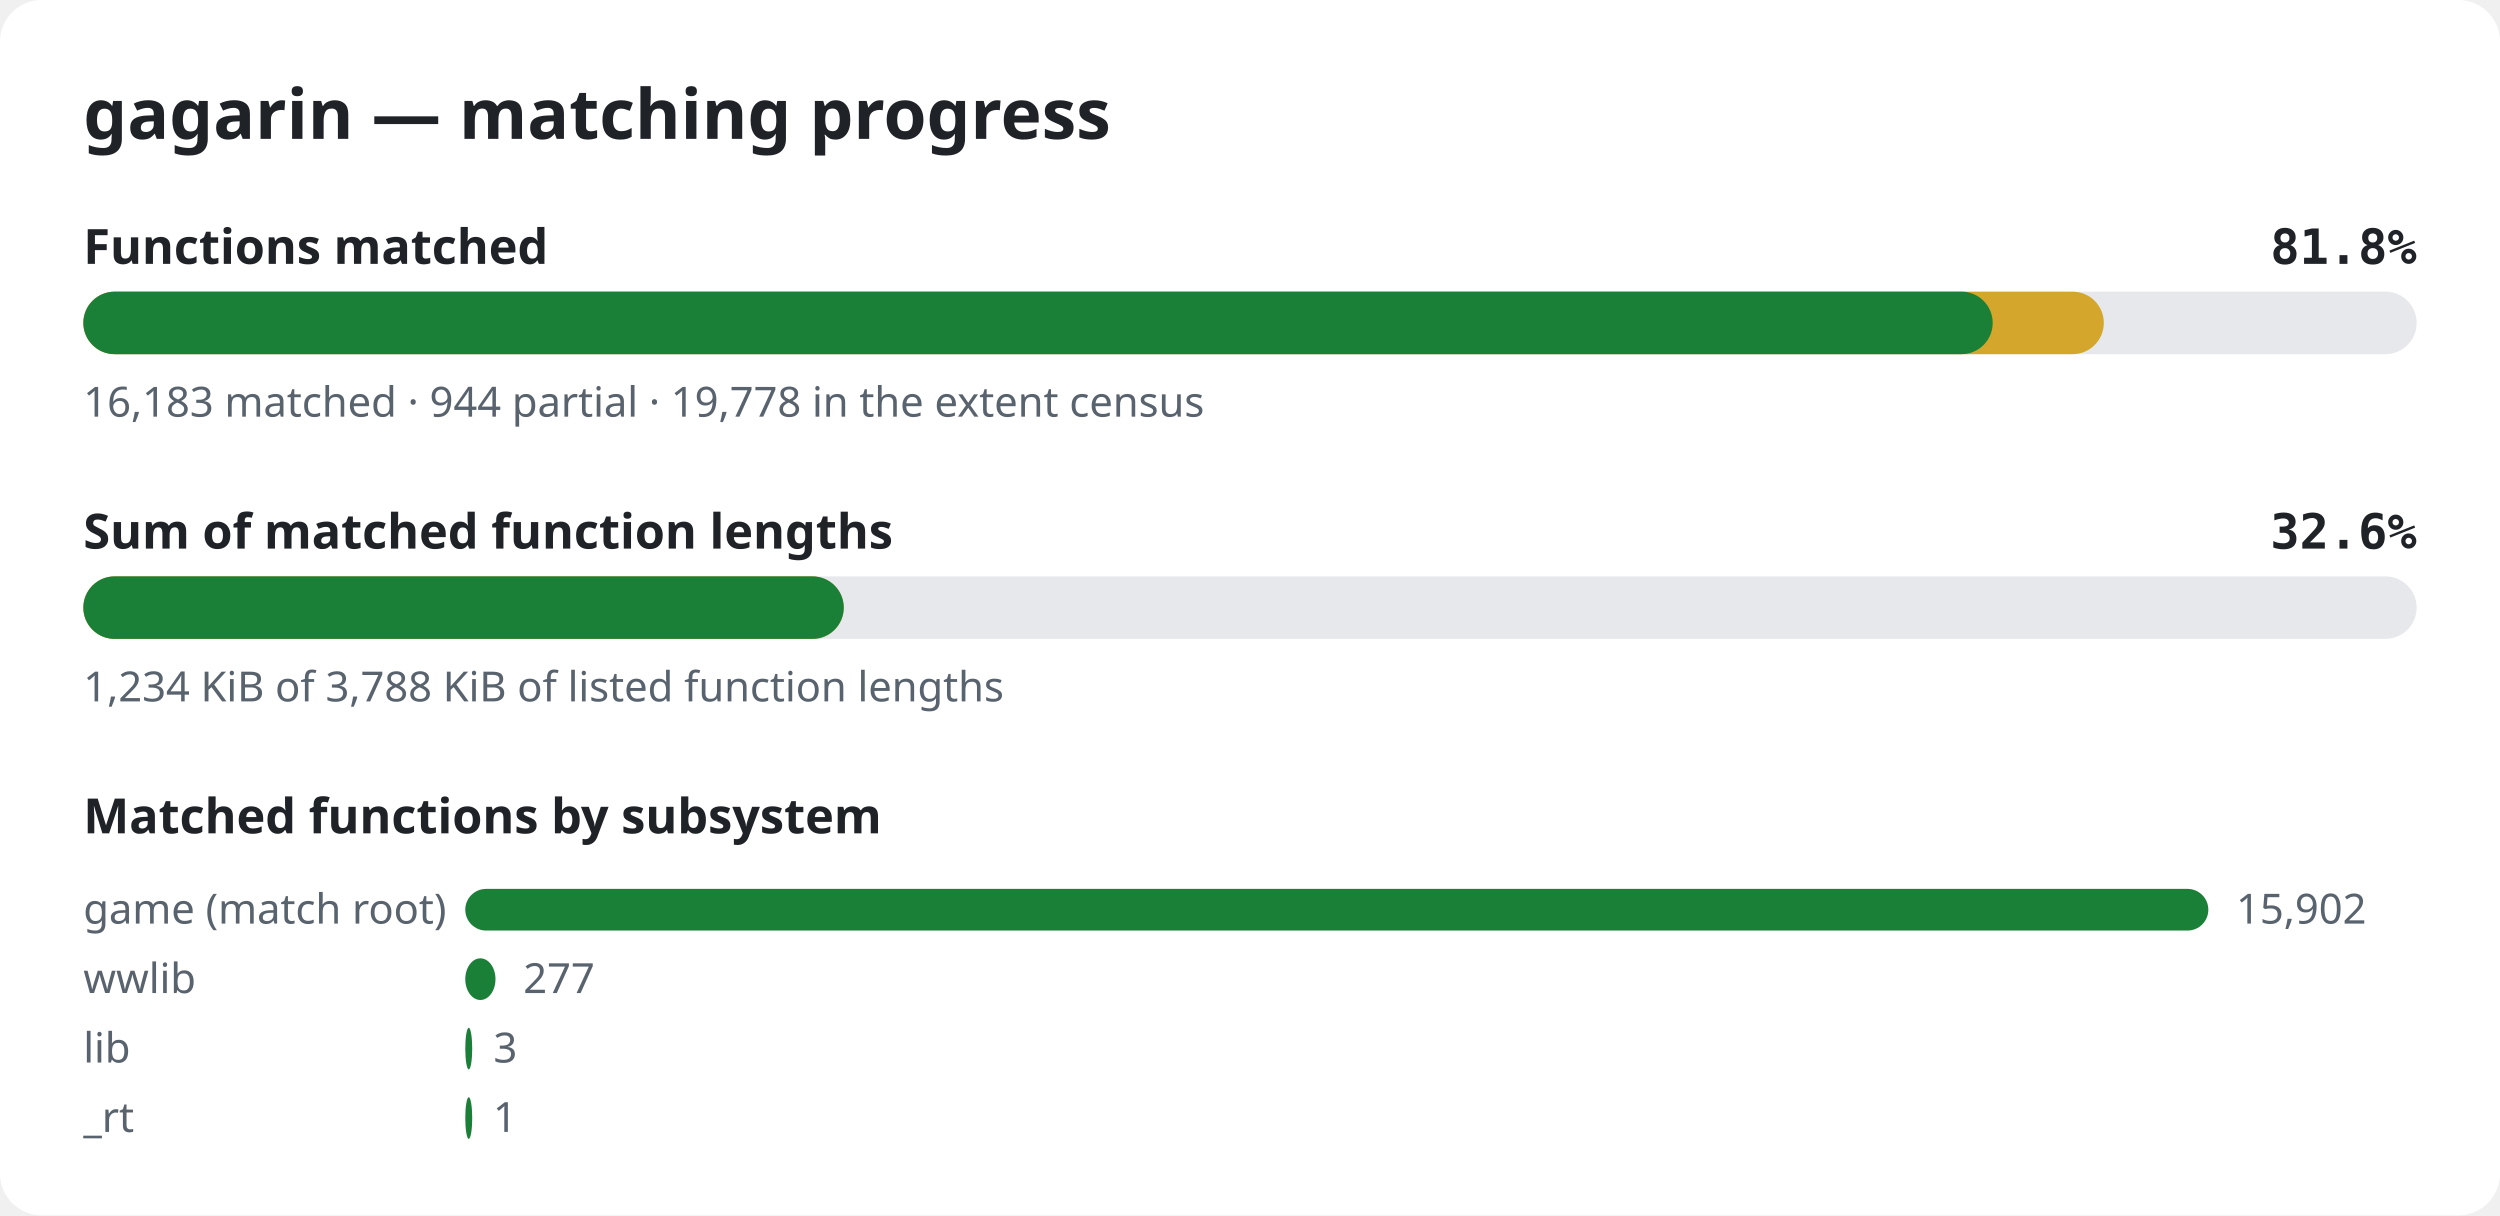
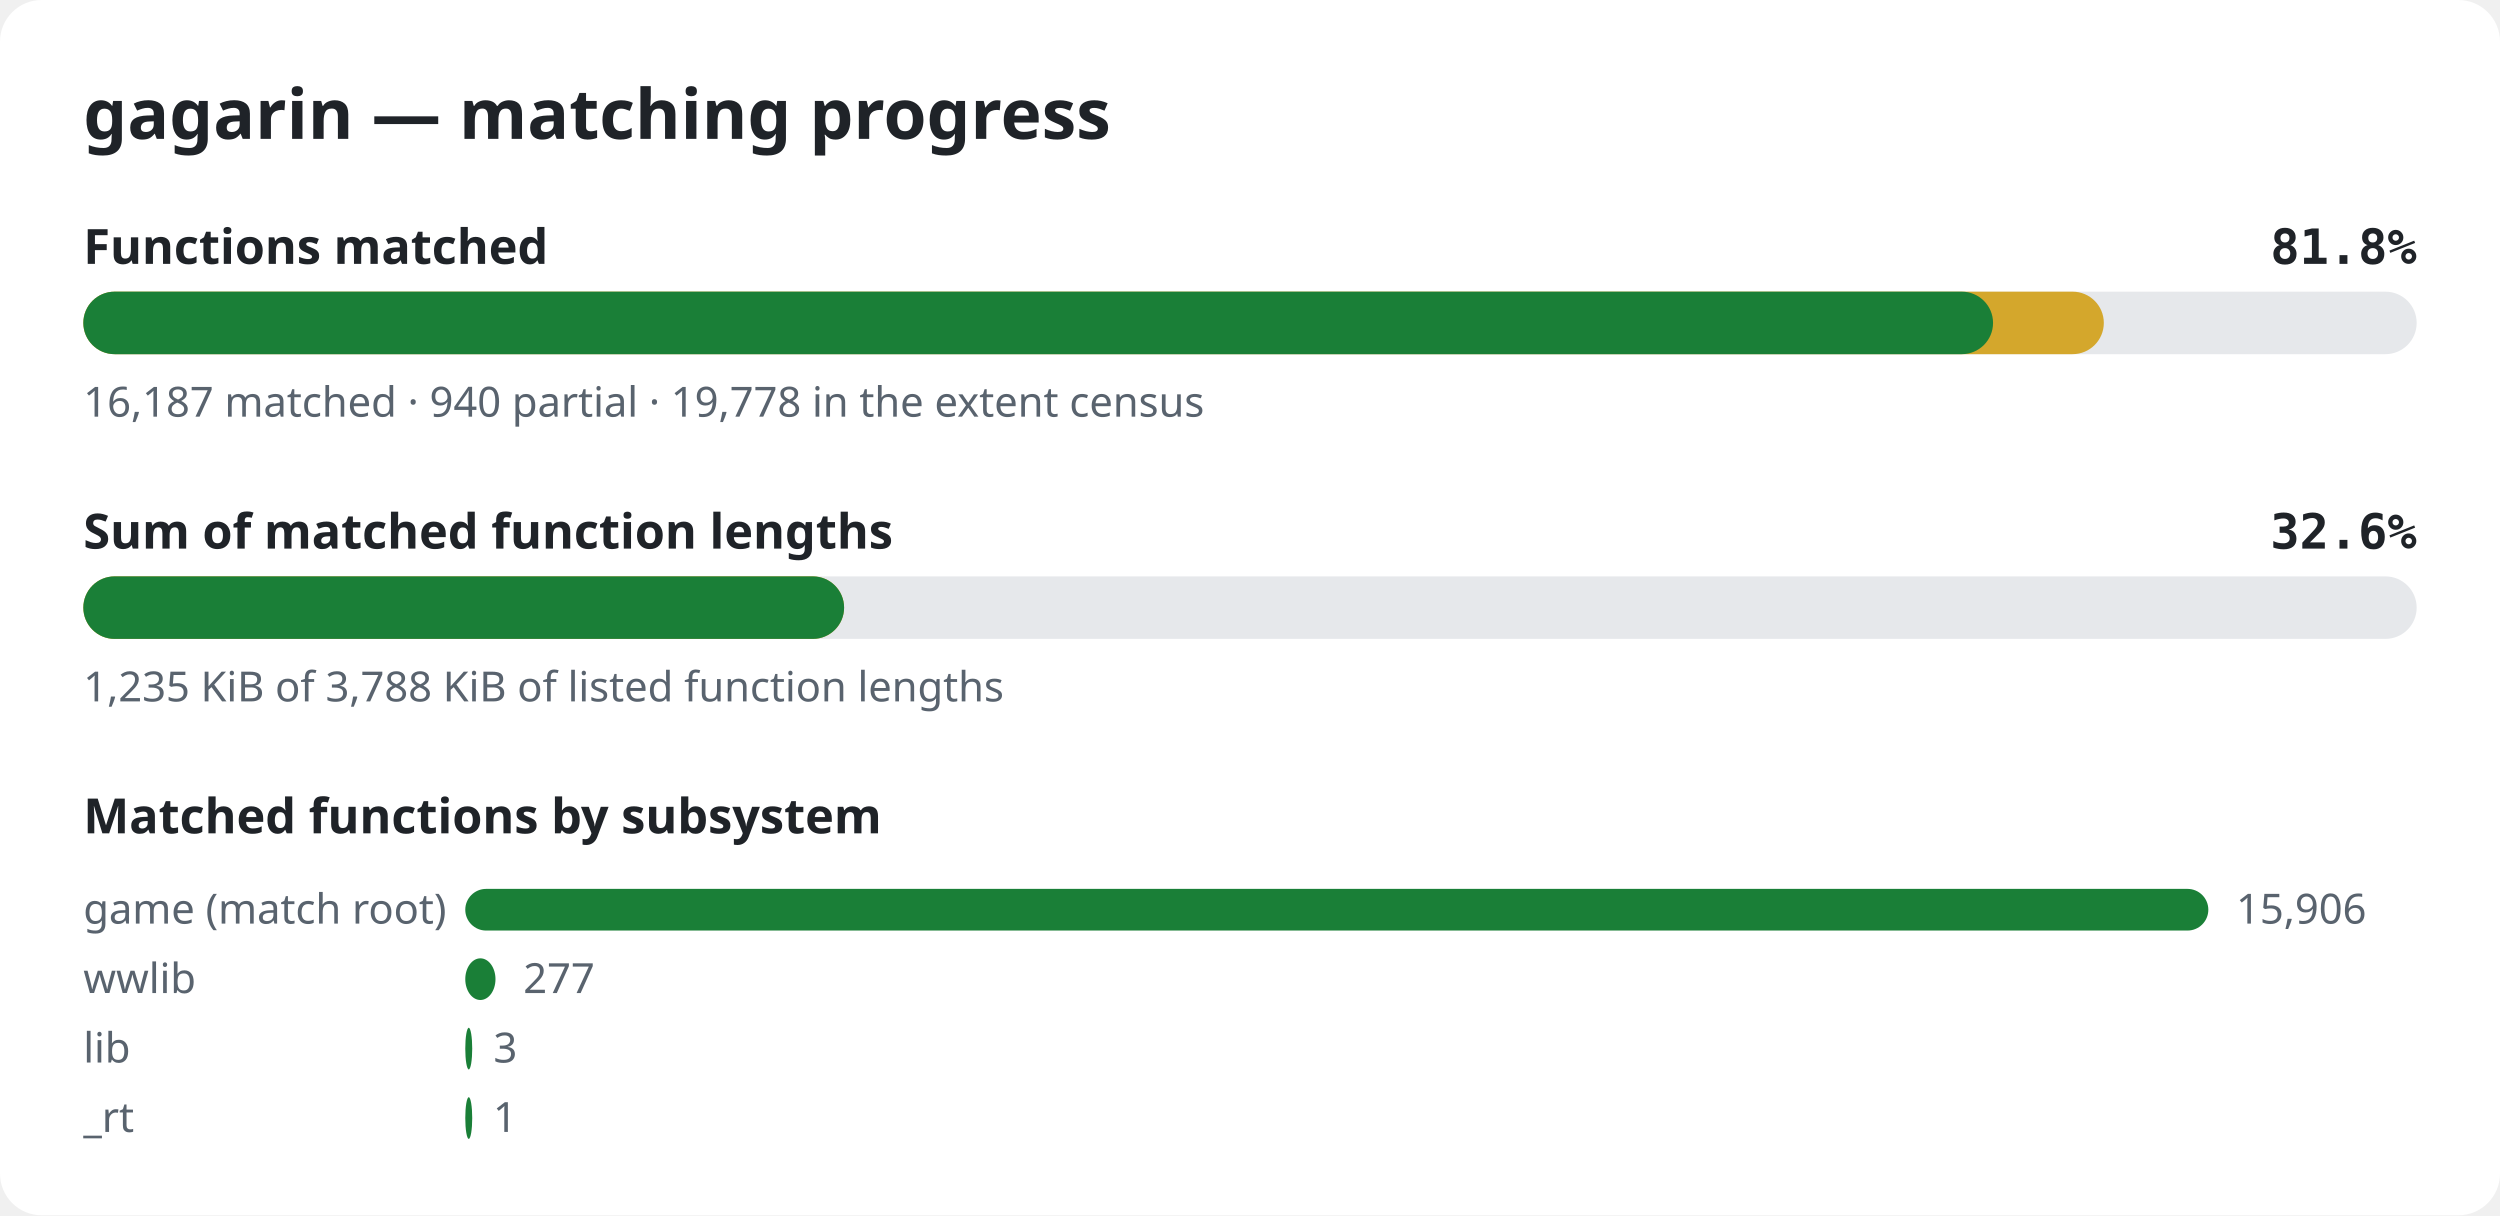
<svg xmlns="http://www.w3.org/2000/svg" width="720" height="350" viewBox="0 0 720 350" role="img" aria-label="gagarin matching progress">
  <style>.bg{fill:#ffffff}.title{font:600 20px sans-serif;fill:#1f2328}.label{font:600 14px sans-serif;fill:#1f2328}.pct{font:600 14px monospace;fill:#1f2328}.note{font:12px sans-serif;fill:#59636e}.track{fill:#e6e8eb}.done{fill:#1a7f37}.partial{fill:#d4a72c}@media (prefers-color-scheme: dark){.bg{fill:#0d1117}.title,.label,.pct{fill:#e6edf3}.note{fill:#9198a1}.track{fill:#262c36}.done{fill:#3fb950}.partial{fill:#d29922}}</style>
  <rect width="720" height="350" rx="12" class="bg" />
  <text x="24" y="40" class="title">gagarin — matching progress</text>
  <text x="24" y="76" class="label">Functions matched</text>
  <text x="696" y="76" class="pct" text-anchor="end">81.8%</text>
  <rect x="24" y="84" width="672" height="18" rx="9" class="track" />
  <rect x="24" y="84" width="581.9" height="18" rx="9" class="partial" />
-   <rect x="24" y="84" width="549.9" height="18" rx="9" class="done" />
-   <text x="24" y="120" class="note">16,183 matched · 944 partial · 19,778 in the extent census</text>
+   <rect x="24" y="84" width="550.0" height="18" rx="9" class="done" />
+   <text x="24" y="120" class="note">16,187 matched · 940 partial · 19,778 in the extent census</text>
  <text x="24" y="158" class="label">Sum of matched function lengths</text>
  <text x="696" y="158" class="pct" text-anchor="end">32.6%</text>
  <rect x="24" y="166" width="672" height="18" rx="9" class="track" />
-   <rect x="24" y="166" width="219.0" height="18" rx="9" class="partial" />
-   <rect x="24" y="166" width="219.0" height="18" rx="9" class="done" />
-   <text x="24" y="202" class="note">1,234 KiB of 3,788 KiB of listed function lengths</text>
+   <rect x="24" y="166" width="219.1" height="18" rx="9" class="partial" />
+   <rect x="24" y="166" width="219.1" height="18" rx="9" class="done" />
+   <text x="24" y="202" class="note">1,235 KiB of 3,788 KiB of listed function lengths</text>
  <text x="24" y="240" class="label">Matched functions by subsystem</text>
  <text x="24" y="266" class="note">game (match root)</text>
  <rect x="134" y="256" width="502.0" height="12" rx="6" class="done" />
-   <text x="644.0" y="266" class="note">15,902</text>
+   <text x="644.0" y="266" class="note">15,906</text>
  <text x="24" y="286" class="note">wwlib</text>
  <rect x="134" y="276" width="8.7" height="12" rx="6" class="done" />
  <text x="150.7" y="286" class="note">277</text>
  <text x="24" y="306" class="note">lib</text>
  <rect x="134" y="296" width="2.0" height="12" rx="6" class="done" />
  <text x="142.1" y="306" class="note">3</text>
  <text x="24" y="326" class="note">_rt</text>
  <rect x="134" y="316" width="2.0" height="12" rx="6" class="done" />
  <text x="142.0" y="326" class="note">1</text>
</svg>
